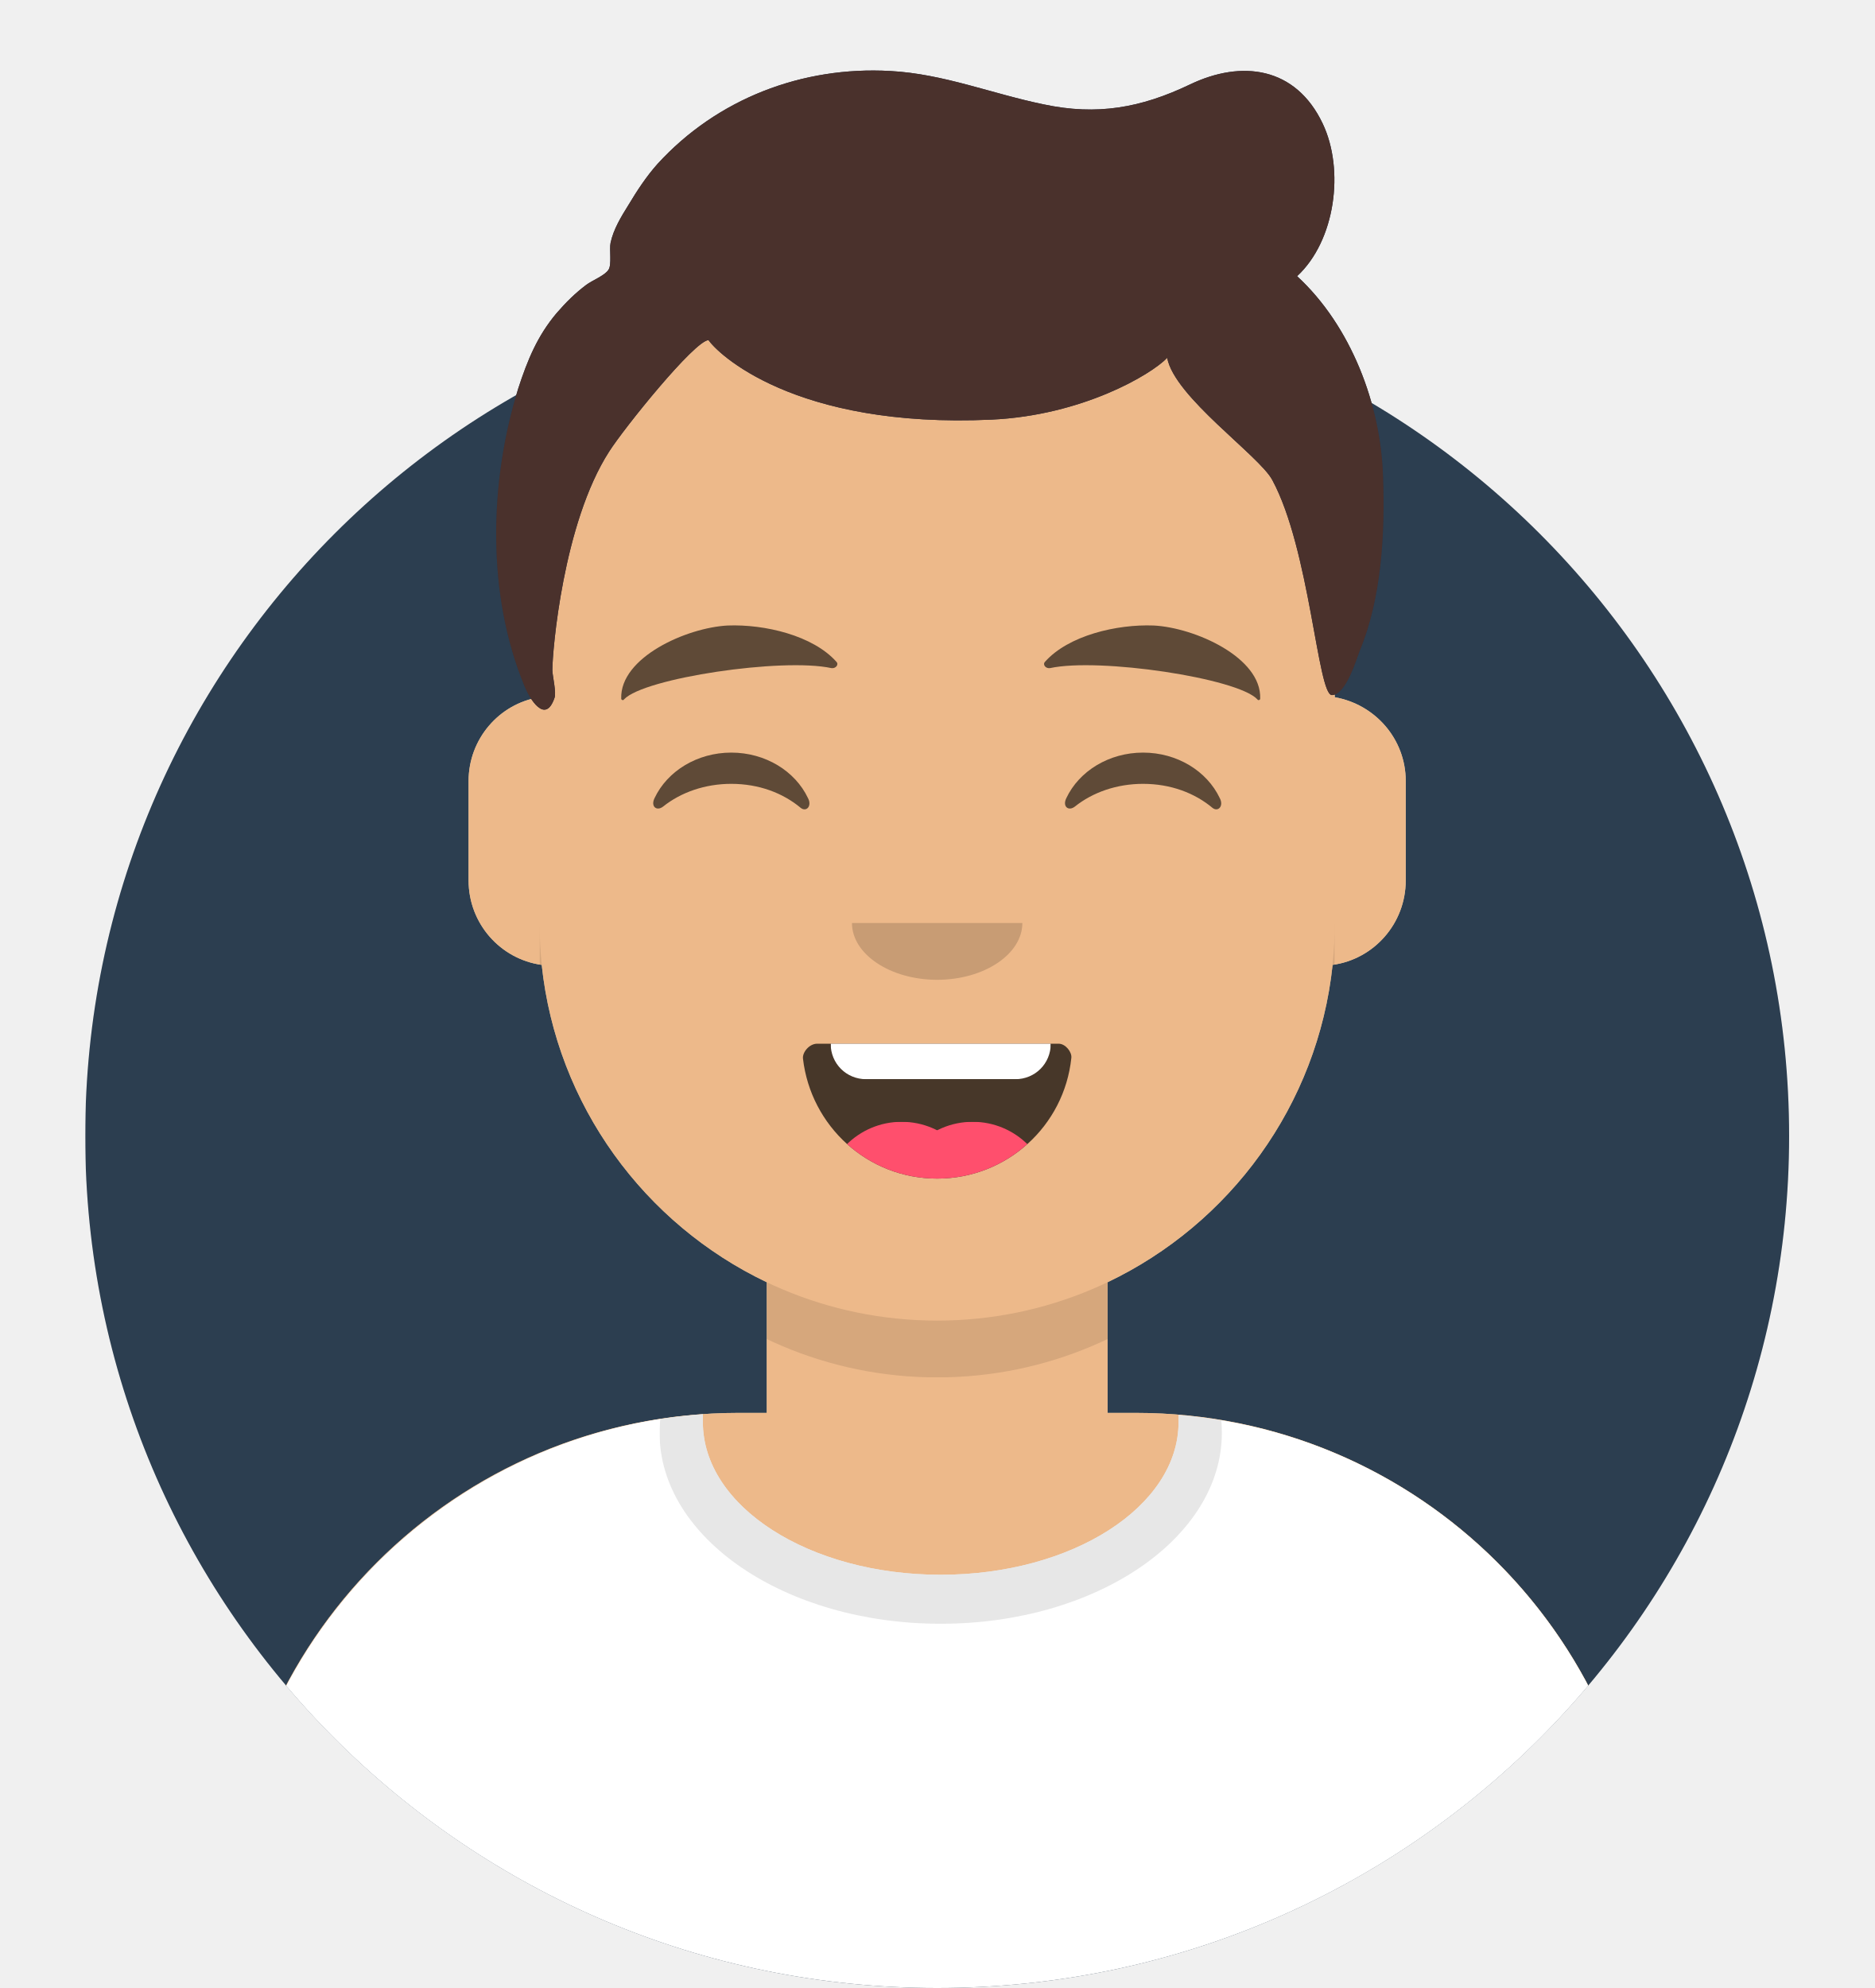
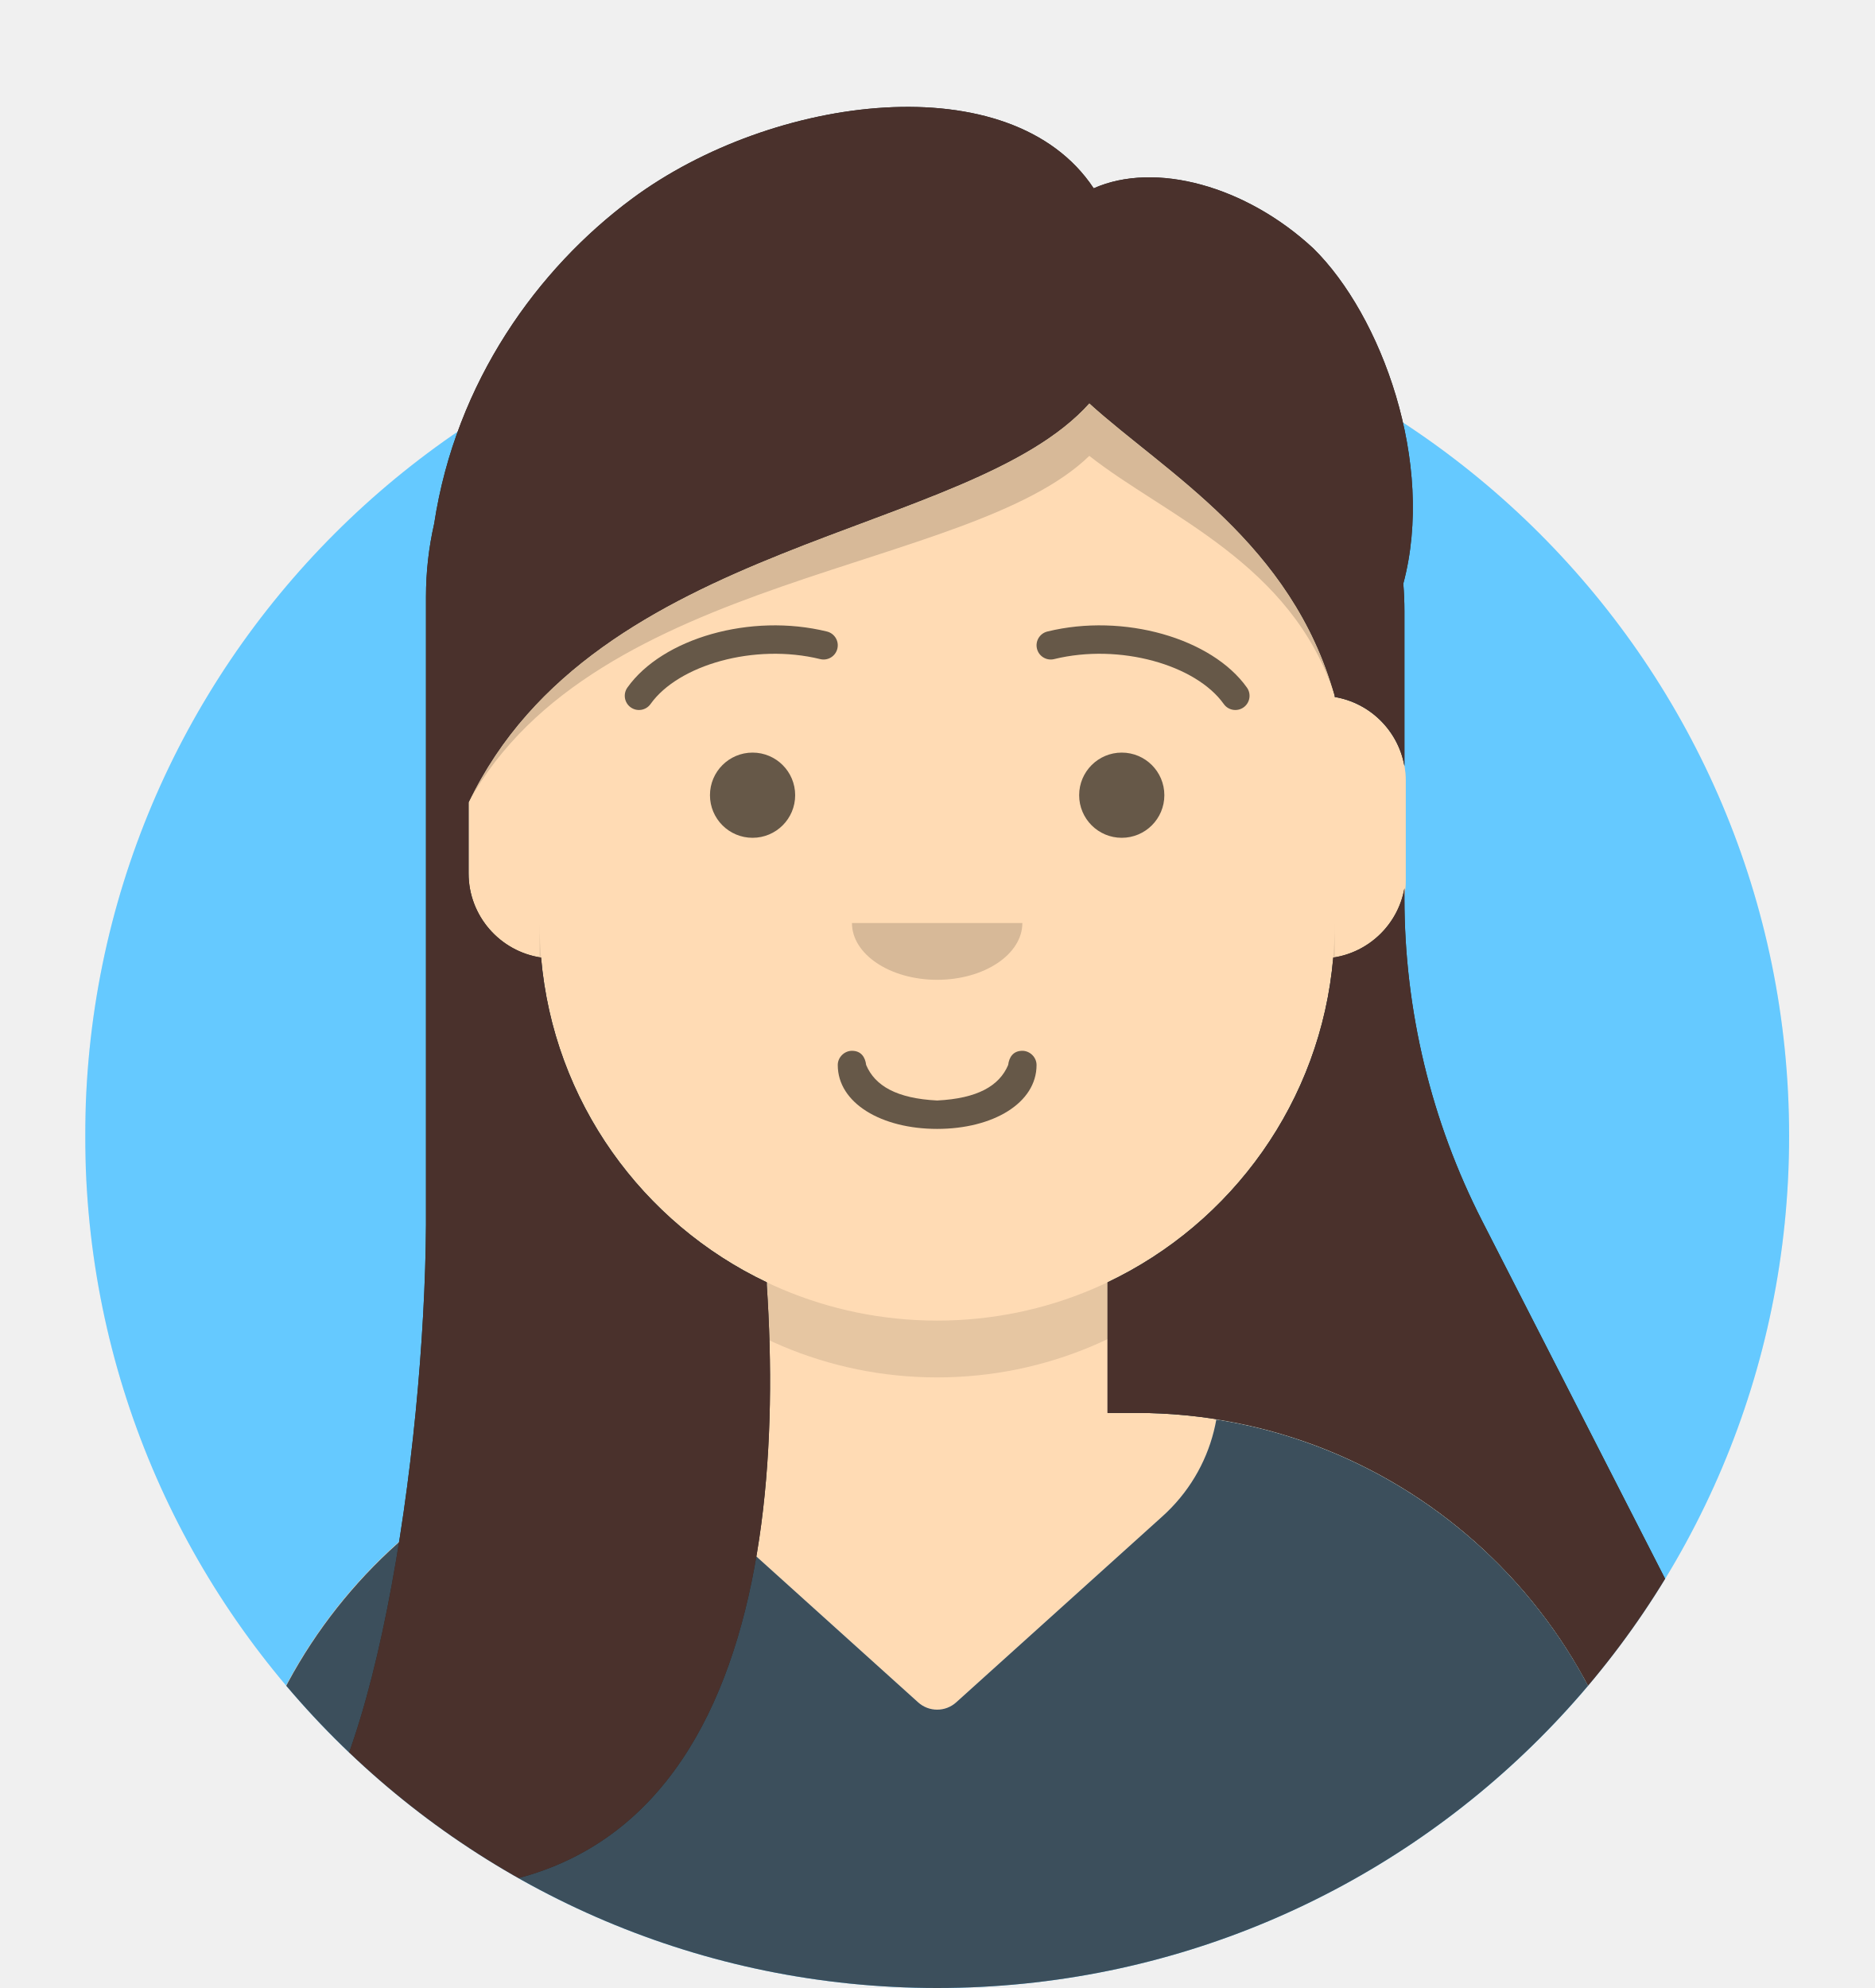
- <svg xmlns="http://www.w3.org/2000/svg" version="1.1" id="Layer_1" x="0px" y="0px" viewBox="0 0 264 280" style="enable-background:new 0 0 264 280;" xml:space="preserve">
-   <style type="text/css">
- 	.st0{fill-rule:evenodd;clip-rule:evenodd;fill:#E6E6E6;}
- 	.st1{filter:url(#Adobe_OpacityMaskFilter);}
- 	.st2{fill-rule:evenodd;clip-rule:evenodd;fill:#FFFFFF;}
- 	.st3{mask:url(#mask-2_1_);}
- 	.st4{fill-rule:evenodd;clip-rule:evenodd;fill:#2C3E50;}
- 	.st5{filter:url(#Adobe_OpacityMaskFilter_1_);}
- 	.st6{mask:url(#mask-4_1_);}
- 	.st7{fill-rule:evenodd;clip-rule:evenodd;fill:#D0C6AC;}
- 	.st8{filter:url(#Adobe_OpacityMaskFilter_2_);}
- 	.st9{mask:url(#mask-6_1_);}
- 	.st10{fill-rule:evenodd;clip-rule:evenodd;fill:#EDB98A;}
- 	.st11{filter:url(#Adobe_OpacityMaskFilter_3_);}
- 	.st12{mask:url(#mask-6_2_);fill-rule:evenodd;clip-rule:evenodd;fill-opacity:0.1;}
- 	.st13{filter:url(#Adobe_OpacityMaskFilter_4_);}
- 	.st14{mask:url(#react-mask-952_1_);}
- 	.st15{filter:url(#Adobe_OpacityMaskFilter_5_);}
- 	.st16{opacity:0.6;mask:url(#react-mask-952_2_);}
- 	.st17{fill-rule:evenodd;clip-rule:evenodd;fill-opacity:0.16;}
- 	.st18{fill-rule:evenodd;clip-rule:evenodd;fill-opacity:0.7;}
- 	.st19{filter:url(#Adobe_OpacityMaskFilter_6_);}
- 	.st20{mask:url(#react-mask-934_1_);fill-rule:evenodd;clip-rule:evenodd;fill:#FFFFFF;}
- 	.st21{filter:url(#Adobe_OpacityMaskFilter_7_);}
- 	.st22{mask:url(#react-mask-934_2_);}
- 	.st23{fill-rule:evenodd;clip-rule:evenodd;fill:#FF4F6D;}
- 	.st24{fill-rule:evenodd;clip-rule:evenodd;fill-opacity:0.6;}
- 	.st25{filter:url(#Adobe_OpacityMaskFilter_8_);}
- 	.st26{mask:url(#react-mask-925_1_);}
- 	.st27{fill-rule:evenodd;clip-rule:evenodd;fill:#28354B;}
- 	.st28{filter:url(#Adobe_OpacityMaskFilter_9_);}
- 	.st29{mask:url(#react-mask-924_1_);}
- 	.st30{fill-rule:evenodd;clip-rule:evenodd;fill:#4A312C;}
- </style>
-   <g>
-     <g transform="translate(-825, -1100)">
+ <svg xmlns="http://www.w3.org/2000/svg" xmlns:xlink="http://www.w3.org/1999/xlink" width="264px" height="280px" viewBox="0 0 264 280" version="1.1">
+   <defs>
+     <circle id="path-1" cx="120" cy="120" r="120" />
+     <path d="M12,160 C12,226.274 65.726,280 132,280 C198.274,280 252,226.274 252,160 L264,160 L264,-1.42108547e-14 L-3.19744231e-14,-1.42108547e-14 L-3.19744231e-14,160 L12,160 Z" id="path-3" />
+     <path d="M124,144.611 L124,163 L128,163 L128,163 C167.765,163 200,195.235 200,235 L200,244 L0,244 L0,235 C-4.86974701e-15,195.235 32.235,163 72,163 L72,163 L76,163 L76,144.611 C58.763,136.422 46.372,119.687 44.305,99.881 C38.48,99.058 34,94.052 34,88 L34,74 C34,68.054 38.325,63.118 44,62.166 L44,56 L44,56 C44,25.072 69.072,5.68137151e-15 100,0 L100,0 L100,0 C130.928,-5.68137151e-15 156,25.072 156,56 L156,62.166 C161.675,63.118 166,68.054 166,74 L166,88 C166,94.052 161.52,99.058 155.695,99.881 C153.628,119.687 141.237,136.422 124,144.611 Z" id="path-5" />
+   </defs>
+   <g id="Avataaar" stroke="none" stroke-width="1" fill="none" fill-rule="evenodd">
+     <g transform="translate(-825, -1100)" id="Avataaar/Circle">
      <g transform="translate(825, 1100)">
-         <g id="Circle" transform="translate(12, 40)">
-           <g id="Circle-Background">
-             <circle class="st0" cx="120" cy="120" r="120" />
-           </g>
-           <defs>
-             <filter id="Adobe_OpacityMaskFilter" filterUnits="userSpaceOnUse" x="0" y="0" width="240" height="240">
-               <feColorMatrix type="matrix" values="1 0 0 0 0  0 1 0 0 0  0 0 1 0 0  0 0 0 1 0" />
-             </filter>
-           </defs>
-           <mask maskUnits="userSpaceOnUse" x="0" y="0" width="240" height="240" id="mask-2_1_">
-             <g class="st1">
-               <circle id="path-1_1_" class="st2" cx="120" cy="120" r="120" />
-             </g>
+         <g id="Circle" stroke-width="1" fill-rule="evenodd" transform="translate(12, 40)">
+           <mask id="mask-2" fill="white">
+             <use xlink:href="#path-1" />
          </mask>
-           <g class="st3">
-             <rect class="st4" width="240" height="240" />
+           <use id="Circle-Background" fill="#E6E6E6" xlink:href="#path-1" />
+           <g id="Color/Palette/Blue-01" mask="url(#mask-2)" fill="#65C9FF">
+             <rect id="🖍Color" x="0" y="0" width="240" height="240" />
          </g>
        </g>
-         <g id="Mask">
- 			</g>
-         <defs>
-           <filter id="Adobe_OpacityMaskFilter_1_" filterUnits="userSpaceOnUse" x="-1" y="0" width="265" height="280">
-             <feColorMatrix type="matrix" values="1 0 0 0 0  0 1 0 0 0  0 0 1 0 0  0 0 0 1 0" />
-           </filter>
-         </defs>
-         <mask maskUnits="userSpaceOnUse" x="-1" y="0" width="265" height="280" id="mask-4_1_">
-           <g class="st5">
-             <path id="path-3_1_" class="st2" d="M12,160c0,66.3,53.7,120,120,120s120-53.7,120-120h12V0H0v160H12z" />
-           </g>
+         <mask id="mask-4" fill="white">
+           <use xlink:href="#path-3" />
        </mask>
-         <g id="Avataaar" class="st6">
+         <g id="Mask" />
+         <g id="Avataaar" stroke-width="1" fill-rule="evenodd" mask="url(#mask-4)">
          <g id="Body" transform="translate(32, 36)">
-             <g>
-               <path class="st7" d="M124,144.6V163h4l0,0c39.8,0,72,32.2,72,72v9H0v-9c0-39.8,32.2-72,72-72l0,0h4v-18.4        c-17.2-8.2-29.6-24.9-31.7-44.7C38.5,99.1,34,94.1,34,88V74c0-5.9,4.3-10.9,10-11.8V56l0,0c0-30.9,25.1-56,56-56l0,0l0,0        c30.9,0,56,25.1,56,56v6.2c5.7,1,10,5.9,10,11.8v14c0,6.1-4.5,11.1-10.3,11.9C153.6,119.7,141.2,136.4,124,144.6z" />
-             </g>
-             <defs>
-               <filter id="Adobe_OpacityMaskFilter_2_" filterUnits="userSpaceOnUse" x="-32" y="0" width="264" height="244">
-                 <feColorMatrix type="matrix" values="1 0 0 0 0  0 1 0 0 0  0 0 1 0 0  0 0 0 1 0" />
-               </filter>
-             </defs>
-             <mask maskUnits="userSpaceOnUse" x="-32" y="0" width="264" height="244" id="mask-6_1_">
-               <g class="st8">
-                 <path id="path-5_1_" class="st2" d="M124,144.6V163h4l0,0c39.8,0,72,32.2,72,72v9H0v-9c0-39.8,32.2-72,72-72l0,0h4v-18.4         c-17.2-8.2-29.6-24.9-31.7-44.7C38.5,99.1,34,94.1,34,88V74c0-5.9,4.3-10.9,10-11.8V56l0,0c0-30.9,25.1-56,56-56l0,0l0,0         c30.9,0,56,25.1,56,56v6.2c5.7,1,10,5.9,10,11.8v14c0,6.1-4.5,11.1-10.3,11.9C153.6,119.7,141.2,136.4,124,144.6z" />
-               </g>
+             <mask id="mask-6" fill="white">
+               <use xlink:href="#path-5" />
            </mask>
-             <g class="st9">
-               <g id="Color" transform="translate(-32, 0)">
-                 <rect class="st10" width="264" height="244" />
+             <use fill="#D0C6AC" xlink:href="#path-5" />
+             <g id="Skin/👶🏽-03-Brown" mask="url(#mask-6)" fill="#FFDBB4">
+               <g transform="translate(-32, 0)" id="Color">
+                 <rect x="0" y="0" width="264" height="244" />
              </g>
            </g>
+             <path d="M156,79 L156,102 C156,132.928 130.928,158 100,158 C69.072,158 44,132.928 44,102 L44,79 L44,94 C44,124.928 69.072,150 100,150 C130.928,150 156,124.928 156,94 L156,79 Z" id="Neck-Shadow" fill-opacity="0.1" fill="#000000" mask="url(#mask-6)" />
+           </g>
+           <g id="Clothing/Shirt-V-Neck" transform="translate(0, 170)">
            <defs>
-               <filter id="Adobe_OpacityMaskFilter_3_" filterUnits="userSpaceOnUse" x="44" y="79" width="112" height="79">
-                 <feColorMatrix type="matrix" values="1 0 0 0 0  0 1 0 0 0  0 0 1 0 0  0 0 0 1 0" />
-               </filter>
+               <path d="M171.32,29.936 C205.706,35.367 232,65.139 232,101.052 L232,110 L32,110 L32,101.052 C32,65.138 58.294,35.366 92.682,29.936 C93.584,35.005 96.116,39.824 100.236,43.539 L100.236,43.539 L129.321,69.768 C130.843,71.14 133.157,71.14 134.679,69.768 L134.679,69.768 L163.764,43.539 C164.189,43.155 164.601,42.756 164.998,42.343 C168.414,38.787 170.517,34.452 171.32,29.936 Z" id="react-path-116" />
            </defs>
-             <mask maskUnits="userSpaceOnUse" x="44" y="79" width="112" height="79" id="mask-6_2_">
-               <g class="st11">
-                 <path id="path-5_2_" class="st2" d="M124,144.6V163h4l0,0c39.8,0,72,32.2,72,72v9H0v-9c0-39.8,32.2-72,72-72l0,0h4v-18.4         c-17.2-8.2-29.6-24.9-31.7-44.7C38.5,99.1,34,94.1,34,88V74c0-5.9,4.3-10.9,10-11.8V56l0,0c0-30.9,25.1-56,56-56l0,0l0,0         c30.9,0,56,25.1,56,56v6.2c5.7,1,10,5.9,10,11.8v14c0,6.1-4.5,11.1-10.3,11.9C153.6,119.7,141.2,136.4,124,144.6z" />
-               </g>
+             <mask id="react-mask-117" fill="white">
+               <use xlink:href="#react-path-116" />
            </mask>
-             <path id="Neck-Shadow" class="st12" d="M156,79v23c0,30.9-25.1,56-56,56s-56-25.1-56-56V79v15c0,30.9,25.1,56,56,56       s56-25.1,56-56V79z" />
+             <use id="Clothes" fill="#E6E6E6" fill-rule="evenodd" xlink:href="#react-path-116" />
+             <g id="Color/Palette/Gray-01" mask="url(#react-mask-117)" fill-rule="evenodd" fill="#3C4F5C">
+               <rect id="🖍Color" x="0" y="0" width="264" height="110" />
+             </g>
          </g>
-           <g transform="translate(0, 170)">
-             <g id="Clothes">
-               <path class="st0" d="M166,29.3c37,3,66,34,66,71.8v8.9H32v-8.9C32,63,61.6,31.8,99,29.2c0,0.4,0,0.7,0,1.1        c0,11.9,15,21.5,33.5,21.5S166,42.2,166,30.3C166,30,166,29.6,166,29.3z" />
+           <g id="Face" transform="translate(76, 82)" fill="#000000">
+             <g id="Mouth/Twinkle" transform="translate(2, 52)" fill-opacity="0.6" fill-rule="nonzero" fill="#000000">
+               <path d="M40,16 C40,21.372 46.158,25 54,25 C61.842,25 68,21.372 68,16 C68,14.895 67.05,14 66,14 C64.707,14 64.13,14.905 64,16 C62.758,18.938 59.683,20.716 54,21 C48.317,20.716 45.242,18.938 44,16 C43.87,14.905 43.293,14 42,14 C40.95,14 40,14.895 40,16 Z" id="Mouth" />
            </g>
-             <defs>
-               <filter id="Adobe_OpacityMaskFilter_4_" filterUnits="userSpaceOnUse" x="0" y="0" width="264" height="110">
-                 <feColorMatrix type="matrix" values="1 0 0 0 0  0 1 0 0 0  0 0 1 0 0  0 0 0 1 0" />
-               </filter>
-             </defs>
-             <mask maskUnits="userSpaceOnUse" x="0" y="0" width="264" height="110" id="react-mask-952_1_">
-               <g class="st13">
-                 <path id="react-path-951_1_" class="st2" d="M166,29.3c37,3,66,34,66,71.8v8.9H32v-8.9C32,63,61.6,31.8,99,29.2         c0,0.4,0,0.7,0,1.1c0,11.9,15,21.5,33.5,21.5S166,42.2,166,30.3C166,30,166,29.6,166,29.3z" />
-               </g>
-             </mask>
-             <g class="st14">
-               <rect class="st2" width="264" height="110" />
+             <g id="Nose/Default" transform="translate(28, 40)" fill-opacity="0.16">
+               <path d="M16,8 C16,12.418 21.373,16 28,16 L28,16 C34.627,16 40,12.418 40,8" id="Nose" />
            </g>
-             <defs>
-               <filter id="Adobe_OpacityMaskFilter_5_" filterUnits="userSpaceOnUse" x="92.9" y="4.9" width="79.3" height="53.8">
-                 <feColorMatrix type="matrix" values="1 0 0 0 0  0 1 0 0 0  0 0 1 0 0  0 0 0 1 0" />
-               </filter>
-             </defs>
-             <mask maskUnits="userSpaceOnUse" x="92.9" y="4.9" width="79.3" height="53.8" id="react-mask-952_2_">
-               <g class="st15">
-                 <path id="react-path-951_2_" class="st2" d="M166,29.3c37,3,66,34,66,71.8v8.9H32v-8.9C32,63,61.6,31.8,99,29.2         c0,0.4,0,0.7,0,1.1c0,11.9,15,21.5,33.5,21.5S166,42.2,166,30.3C166,30,166,29.6,166,29.3z" />
-               </g>
-             </mask>
-             <g id="Shadowy" class="st16">
-               <g transform="translate(92, 4)">
-                 <ellipse class="st17" cx="40.5" cy="27.8" rx="39.6" ry="26.9" />
+             <g id="Eyes/Default-😀" transform="translate(0, 8)" fill-opacity="0.6">
+               <circle id="Eye" cx="30" cy="22" r="6" />
+               <circle id="Eye" cx="82" cy="22" r="6" />
+             </g>
+             <g id="Eyebrow/Outline/Default" fill-opacity="0.6">
+               <g id="I-Browse" transform="translate(12, 6)">
+                 <path d="M3.63,11.159 C7.545,5.65 18.278,2.561 27.523,4.831 C28.596,5.095 29.679,4.439 29.942,3.366 C30.206,2.293 29.55,1.21 28.477,0.947 C17.74,-1.69 5.312,1.887 0.37,8.841 C-0.27,9.742 -0.059,10.99 0.841,11.63 C1.742,12.27 2.99,12.059 3.63,11.159 Z" id="Eyebrow" fill-rule="nonzero" />
+                 <path d="M61.63,11.159 C65.545,5.65 76.278,2.561 85.523,4.831 C86.596,5.095 87.679,4.439 87.942,3.366 C88.206,2.293 87.55,1.21 86.477,0.947 C75.74,-1.69 63.312,1.887 58.37,8.841 C57.73,9.742 57.941,10.99 58.841,11.63 C59.742,12.27 60.99,12.059 61.63,11.159 Z" id="Eyebrow" fill-rule="nonzero" transform="translate(73.00015, 6.039198) scale(-1, 1) translate(-73.00015, -6.039198) " />
              </g>
            </g>
          </g>
-           <g id="Face" transform="translate(76, 82)">
-             <g transform="translate(2, 52)">
-               <g id="Mouth">
-                 <path class="st18" d="M35.1,15.1C36.2,24.6,44.2,32,54,32c9.8,0,17.9-7.4,18.9-17c0.1-0.8-0.8-2-1.8-2c-14.9,0-26.3,0-34,0         C36,13,35,14.2,35.1,15.1z" />
-               </g>
-               <defs>
-                 <filter id="Adobe_OpacityMaskFilter_6_" filterUnits="userSpaceOnUse" x="39" y="2" width="31" height="16">
-                   <feColorMatrix type="matrix" values="1 0 0 0 0  0 1 0 0 0  0 0 1 0 0  0 0 0 1 0" />
-                 </filter>
-               </defs>
-               <mask maskUnits="userSpaceOnUse" x="39" y="2" width="31" height="16" id="react-mask-934_1_">
-                 <g class="st19">
-                   <path id="react-path-933_1_" class="st2" d="M35.1,15.1C36.2,24.6,44.2,32,54,32c9.8,0,17.9-7.4,18.9-17          c0.1-0.8-0.8-2-1.8-2c-14.9,0-26.3,0-34,0C36,13,35,14.2,35.1,15.1z" />
-                 </g>
-               </mask>
-               <path id="Teeth" class="st20" d="M44,2h21c2.8,0,5,2.2,5,5v6c0,2.8-2.2,5-5,5H44c-2.8,0-5-2.2-5-5V7C39,4.2,41.2,2,44,2z" />
-               <defs>
-                 <filter id="Adobe_OpacityMaskFilter_7_" filterUnits="userSpaceOnUse" x="38" y="24" width="32" height="22">
-                   <feColorMatrix type="matrix" values="1 0 0 0 0  0 1 0 0 0  0 0 1 0 0  0 0 0 1 0" />
-                 </filter>
-               </defs>
-               <mask maskUnits="userSpaceOnUse" x="38" y="24" width="32" height="22" id="react-mask-934_2_">
-                 <g class="st21">
-                   <path id="react-path-933_2_" class="st2" d="M35.1,15.1C36.2,24.6,44.2,32,54,32c9.8,0,17.9-7.4,18.9-17          c0.1-0.8-0.8-2-1.8-2c-14.9,0-26.3,0-34,0C36,13,35,14.2,35.1,15.1z" />
-                 </g>
-               </mask>
-               <g id="Tongue" class="st22">
-                 <g transform="translate(38, 24)">
-                   <circle class="st23" cx="11" cy="11" r="11" />
-                   <circle class="st23" cx="21" cy="11" r="11" />
-                 </g>
-               </g>
-             </g>
-             <g transform="translate(28, 40)">
-               <path id="Nose" class="st17" d="M16,8c0,4.4,5.4,8,12,8l0,0c6.6,0,12-3.6,12-8" />
-             </g>
-             <g transform="translate(0, 8)">
-               <path id="Squint" class="st24" d="M16.2,22.4C18,18.6,22.2,16,27,16c4.8,0,9,2.6,10.8,6.4c0.6,1.1-0.2,2-1,1.4        c-2.5-2.1-5.9-3.4-9.8-3.4c-3.7,0-7.1,1.2-9.6,3.2C16.5,24.3,15.6,23.6,16.2,22.4z" />
-               <path class="st24" d="M74.2,22.4C76,18.6,80.2,16,85,16c4.8,0,9,2.6,10.8,6.4c0.6,1.1-0.2,2-1,1.4c-2.5-2.1-5.9-3.4-9.8-3.4        c-3.7,0-7.1,1.2-9.6,3.2C74.5,24.3,73.6,23.6,74.2,22.4z" />
-             </g>
-             <g>
-               <path id="Eyebrow" class="st24" d="M26.5,6.1c-5.8,0.3-15.2,4.5-15,10.3c0,0.2,0.3,0.3,0.4,0.1c2.8-3,22.3-5.9,29.2-4.4        c0.6,0.1,1.1-0.5,0.7-0.9C38.5,7.5,31.7,5.9,26.5,6.1" />
-               <path class="st24" d="M86.5,6.1c5.8,0.3,15.2,4.5,15,10.3c0,0.2-0.3,0.3-0.4,0.1c-2.8-3-22.3-5.9-29.2-4.4        c-0.6,0.1-1.1-0.5-0.7-0.9C74.5,7.5,81.3,5.9,86.5,6.1" />
-             </g>
-           </g>
-           <g id="Top">
+           <g id="Top" stroke-width="1" fill-rule="evenodd">
            <defs>
-               <filter id="Adobe_OpacityMaskFilter_8_" filterUnits="userSpaceOnUse" x="-1" y="0" width="264" height="280">
-                 <feColorMatrix type="matrix" values="1 0 0 0 0  0 1 0 0 0  0 0 1 0 0  0 0 0 1 0" />
-               </filter>
+               <rect id="react-path-75" x="0" y="0" width="264" height="280" />
+               <path d="M21,157.541 L21,69.046 C21,65.514 21.398,62.075 22.152,58.771 C25.205,38.731 36.775,22.811 50,13 C69.905,-1.76 103.442,-6.018 115.047,11.522 C123.698,7.681 136.519,11.182 146,20 C155.565,29.415 163.2,50.197 158.657,67.204 C158.762,68.469 158.815,69.749 158.815,71.041 L158.815,92.892 C157.934,87.918 153.989,84.003 149,83.166 L149,83 C142.964,61.464 125.23,51.58 114.43,41.777 C97.535,60.673 44.823,60.74 27,98 L27,108 C27,114.019 31.431,119.002 37.209,119.867 C38.952,140.115 51.469,157.283 69,165.611 L69,166 C71.93,209.855 62.358,264.797 0,248 C13.606,240.038 20.808,189.056 21,157.541 Z M117,165.611 C134.531,157.283 147.048,140.115 148.791,119.867 C153.879,119.106 157.922,115.151 158.815,110.108 L158.815,111.47 L158.815,111.47 C158.815,127.299 162.573,142.901 169.778,156.994 L196.727,209.701 C203.69,223.32 201.646,239.174 192.791,250.469 C189.966,213.289 158.903,184 121,184 L121,184 L117,184 L117,165.611 Z" id="react-path-76" />
+               <path d="M65.18,77.737 C67.363,76.105 80.407,75.479 82.758,74.089 C83.492,73.655 84.061,73.216 84.5,72.78 C84.939,73.216 85.509,73.655 86.242,74.089 C88.593,75.479 101.637,76.105 103.82,77.737 C106.03,79.391 107.644,83.185 107.467,86.151 C107.255,89.71 103.361,98.203 93.672,99.181 C91.558,96.828 88.237,95.31 84.5,95.31 C80.763,95.31 77.442,96.828 75.328,99.181 C65.639,98.203 61.745,89.71 61.533,86.151 C61.357,83.185 62.97,79.391 65.18,77.737 M103.142,94.906 C103.143,94.906 103.145,94.905 103.146,94.905 C103.144,94.905 103.143,94.906 103.142,94.906 M65.845,94.901 C65.849,94.903 65.857,94.906 65.862,94.908 C65.857,94.906 65.851,94.903 65.845,94.901 M144.863,55.985 C144.474,50.03 143.278,44.152 142.234,38.286 C141.953,36.707 140.424,26 139.735,26 C139.502,35.109 138.702,44.08 137.67,53.139 C137.361,55.848 137.038,58.556 136.825,61.274 C136.654,63.47 136.96,66.122 136.428,68.246 C135.749,70.952 132.348,73.478 129.703,74.411 C123.103,76.737 117.598,67.108 111.961,64.291 C104.643,60.635 92.064,59.764 84.582,64.53 C76.936,59.764 64.357,60.635 57.039,64.291 C51.402,67.108 45.897,76.737 39.297,74.411 C36.652,73.478 33.25,70.952 32.572,68.246 C32.04,66.122 32.346,63.47 32.175,61.274 C31.962,58.556 31.639,55.848 31.33,53.139 C30.298,44.08 29.497,35.109 29.265,26 C28.576,26 27.047,36.707 26.766,38.286 C25.722,44.152 24.526,50.03 24.138,55.985 C23.739,62.105 24.215,68.167 25.47,74.163 C26.069,77.028 26.769,79.876 27.519,82.704 C28.353,85.847 27.199,91.966 27.572,95.192 C28.279,101.296 31.154,113.2 34.383,118.451 C35.944,120.989 37.773,122.574 39.816,124.619 C41.783,126.588 42.604,129.64 44.726,131.737 C48.682,135.645 54.446,137.971 60.366,138.543 C65.677,143.05 74.506,146 84.5,146 C94.495,146 103.323,143.05 108.635,138.543 C114.554,137.971 120.318,135.645 124.274,131.737 C126.396,129.64 127.217,126.588 129.184,124.619 C131.226,122.574 133.056,120.989 134.617,118.451 C137.846,113.2 140.721,101.296 141.428,95.192 C141.801,91.966 140.647,85.847 141.481,82.704 C142.232,79.876 142.931,77.028 143.531,74.163 C144.785,68.167 145.261,62.105 144.863,55.985 Z" id="react-path-77" />
            </defs>
-             <mask maskUnits="userSpaceOnUse" x="-1" y="0" width="264" height="280" id="react-mask-925_1_">
-               <g class="st25">
-                 <rect id="react-path-927_1_" class="st2" width="264" height="280" />
-               </g>
+             <mask id="react-mask-73" fill="white">
+               <use xlink:href="#react-path-75" />
            </mask>
-             <g class="st26">
+             <g id="Mask" />
+             <g id="Top/Long-Hair/Straight" mask="url(#react-mask-73)">
              <g transform="translate(-1, 0)">
-                 <g id="Short-Hair">
-                   <path class="st27" d="M183.7,38.9c5.4-5,6.7-15,3.6-21.5c-3.8-8-11.4-9-18.7-5.5c-6.9,3.3-13.1,4.4-20.6,2.8          c-7.3-1.5-14.1-4.3-21.6-4.7C114,9.3,102,13.9,93.6,23.1c-1.6,1.8-2.9,3.8-4.1,5.8c-1,1.6-2.1,3.4-2.5,5.3          c-0.2,0.9,0.2,3.1-0.3,3.8c-0.5,0.8-2.3,1.5-3.1,2.1c-1.6,1.2-2.9,2.5-4.2,4c-2.7,3.2-4.1,6.6-5.4,10.6          c-4.1,13.2-4.5,29,0.9,42c0.7,1.7,2.9,5.4,4.2,1.6c0.3-0.7-0.3-3.2-0.3-3.9c0-2.7,1.5-20.7,8-30.8c2.1-3.3,12-15.6,14-15.7          c1.1,1.7,11.9,12.5,39.9,11.2c12.7-0.6,22.4-6.3,24.7-8.7c1,5.5,13,13.8,14.8,17.2c5.3,9.8,6.4,30.3,8.4,30.3          s3.5-5.2,3.9-6.2c3.1-7.4,3.6-16.6,3.3-24.6C195.5,57,191.3,45.9,183.7,38.9z" />
-                 </g>
-                 <defs>
-                   <filter id="Adobe_OpacityMaskFilter_9_" filterUnits="userSpaceOnUse" x="0" y="0" width="264" height="280">
-                     <feColorMatrix type="matrix" values="1 0 0 0 0  0 1 0 0 0  0 0 1 0 0  0 0 0 1 0" />
-                   </filter>
-                 </defs>
-                 <mask maskUnits="userSpaceOnUse" x="0" y="0" width="264" height="280" id="react-mask-924_1_">
-                   <g class="st28">
-                     <path id="react-path-926_1_" class="st2" d="M183.7,38.9c5.4-5,6.7-15,3.6-21.5c-3.8-8-11.4-9-18.7-5.5           c-6.9,3.3-13.1,4.4-20.6,2.8c-7.3-1.5-14.1-4.3-21.6-4.7C114,9.3,102,13.9,93.6,23.1c-1.6,1.8-2.9,3.8-4.1,5.8           c-1,1.6-2.1,3.4-2.5,5.3c-0.2,0.9,0.2,3.1-0.3,3.8c-0.5,0.8-2.3,1.5-3.1,2.1c-1.6,1.2-2.9,2.5-4.2,4           c-2.7,3.2-4.1,6.6-5.4,10.6c-4.1,13.2-4.5,29,0.9,42c0.7,1.7,2.9,5.4,4.2,1.6c0.3-0.7-0.3-3.2-0.3-3.9           c0-2.7,1.5-20.7,8-30.8c2.1-3.3,12-15.6,14-15.7c1.1,1.7,11.9,12.5,39.9,11.2c12.7-0.6,22.4-6.3,24.7-8.7           c1,5.5,13,13.8,14.8,17.2c5.3,9.8,6.4,30.3,8.4,30.3s3.5-5.2,3.9-6.2c3.1-7.4,3.6-16.6,3.3-24.6           C195.5,57,191.3,45.9,183.7,38.9z" />
-                   </g>
-                 </mask>
-                 <g class="st29">
-                   <g transform="translate(0, 0) ">
-                     <rect class="st30" width="264" height="280" />
+                 <g id="Hair" stroke-width="1" fill="none" fill-rule="evenodd" transform="translate(40, 15)">
+                   <mask id="react-mask-74" fill="white">
+                     <use xlink:href="#react-path-76" />
+                   </mask>
+                   <use fill="#272C2E" xlink:href="#react-path-76" />
+                   <g id="Skin/👶🏽-03-Brown" mask="url(#react-mask-74)" fill="#4A312C">
+                     <g transform="translate(0, 0) " id="Color">
+                       <rect x="0" y="0" width="264" height="280" />
+                     </g>
                  </g>
                </g>
+                 <path d="M67,113 C84.823,80.665 137.535,80.607 154.43,64.208 C165.208,72.698 182.892,79.267 188.963,97.869 C182.892,76.424 165.208,66.56 154.43,56.777 C137.535,75.673 84.823,75.74 67,113 Z" id="Shadow" fill-opacity="0.16" fill="#000000" fill-rule="evenodd" />
              </g>
            </g>
          </g>
        </g>
      </g>
    </g>
  </g>
</svg>
